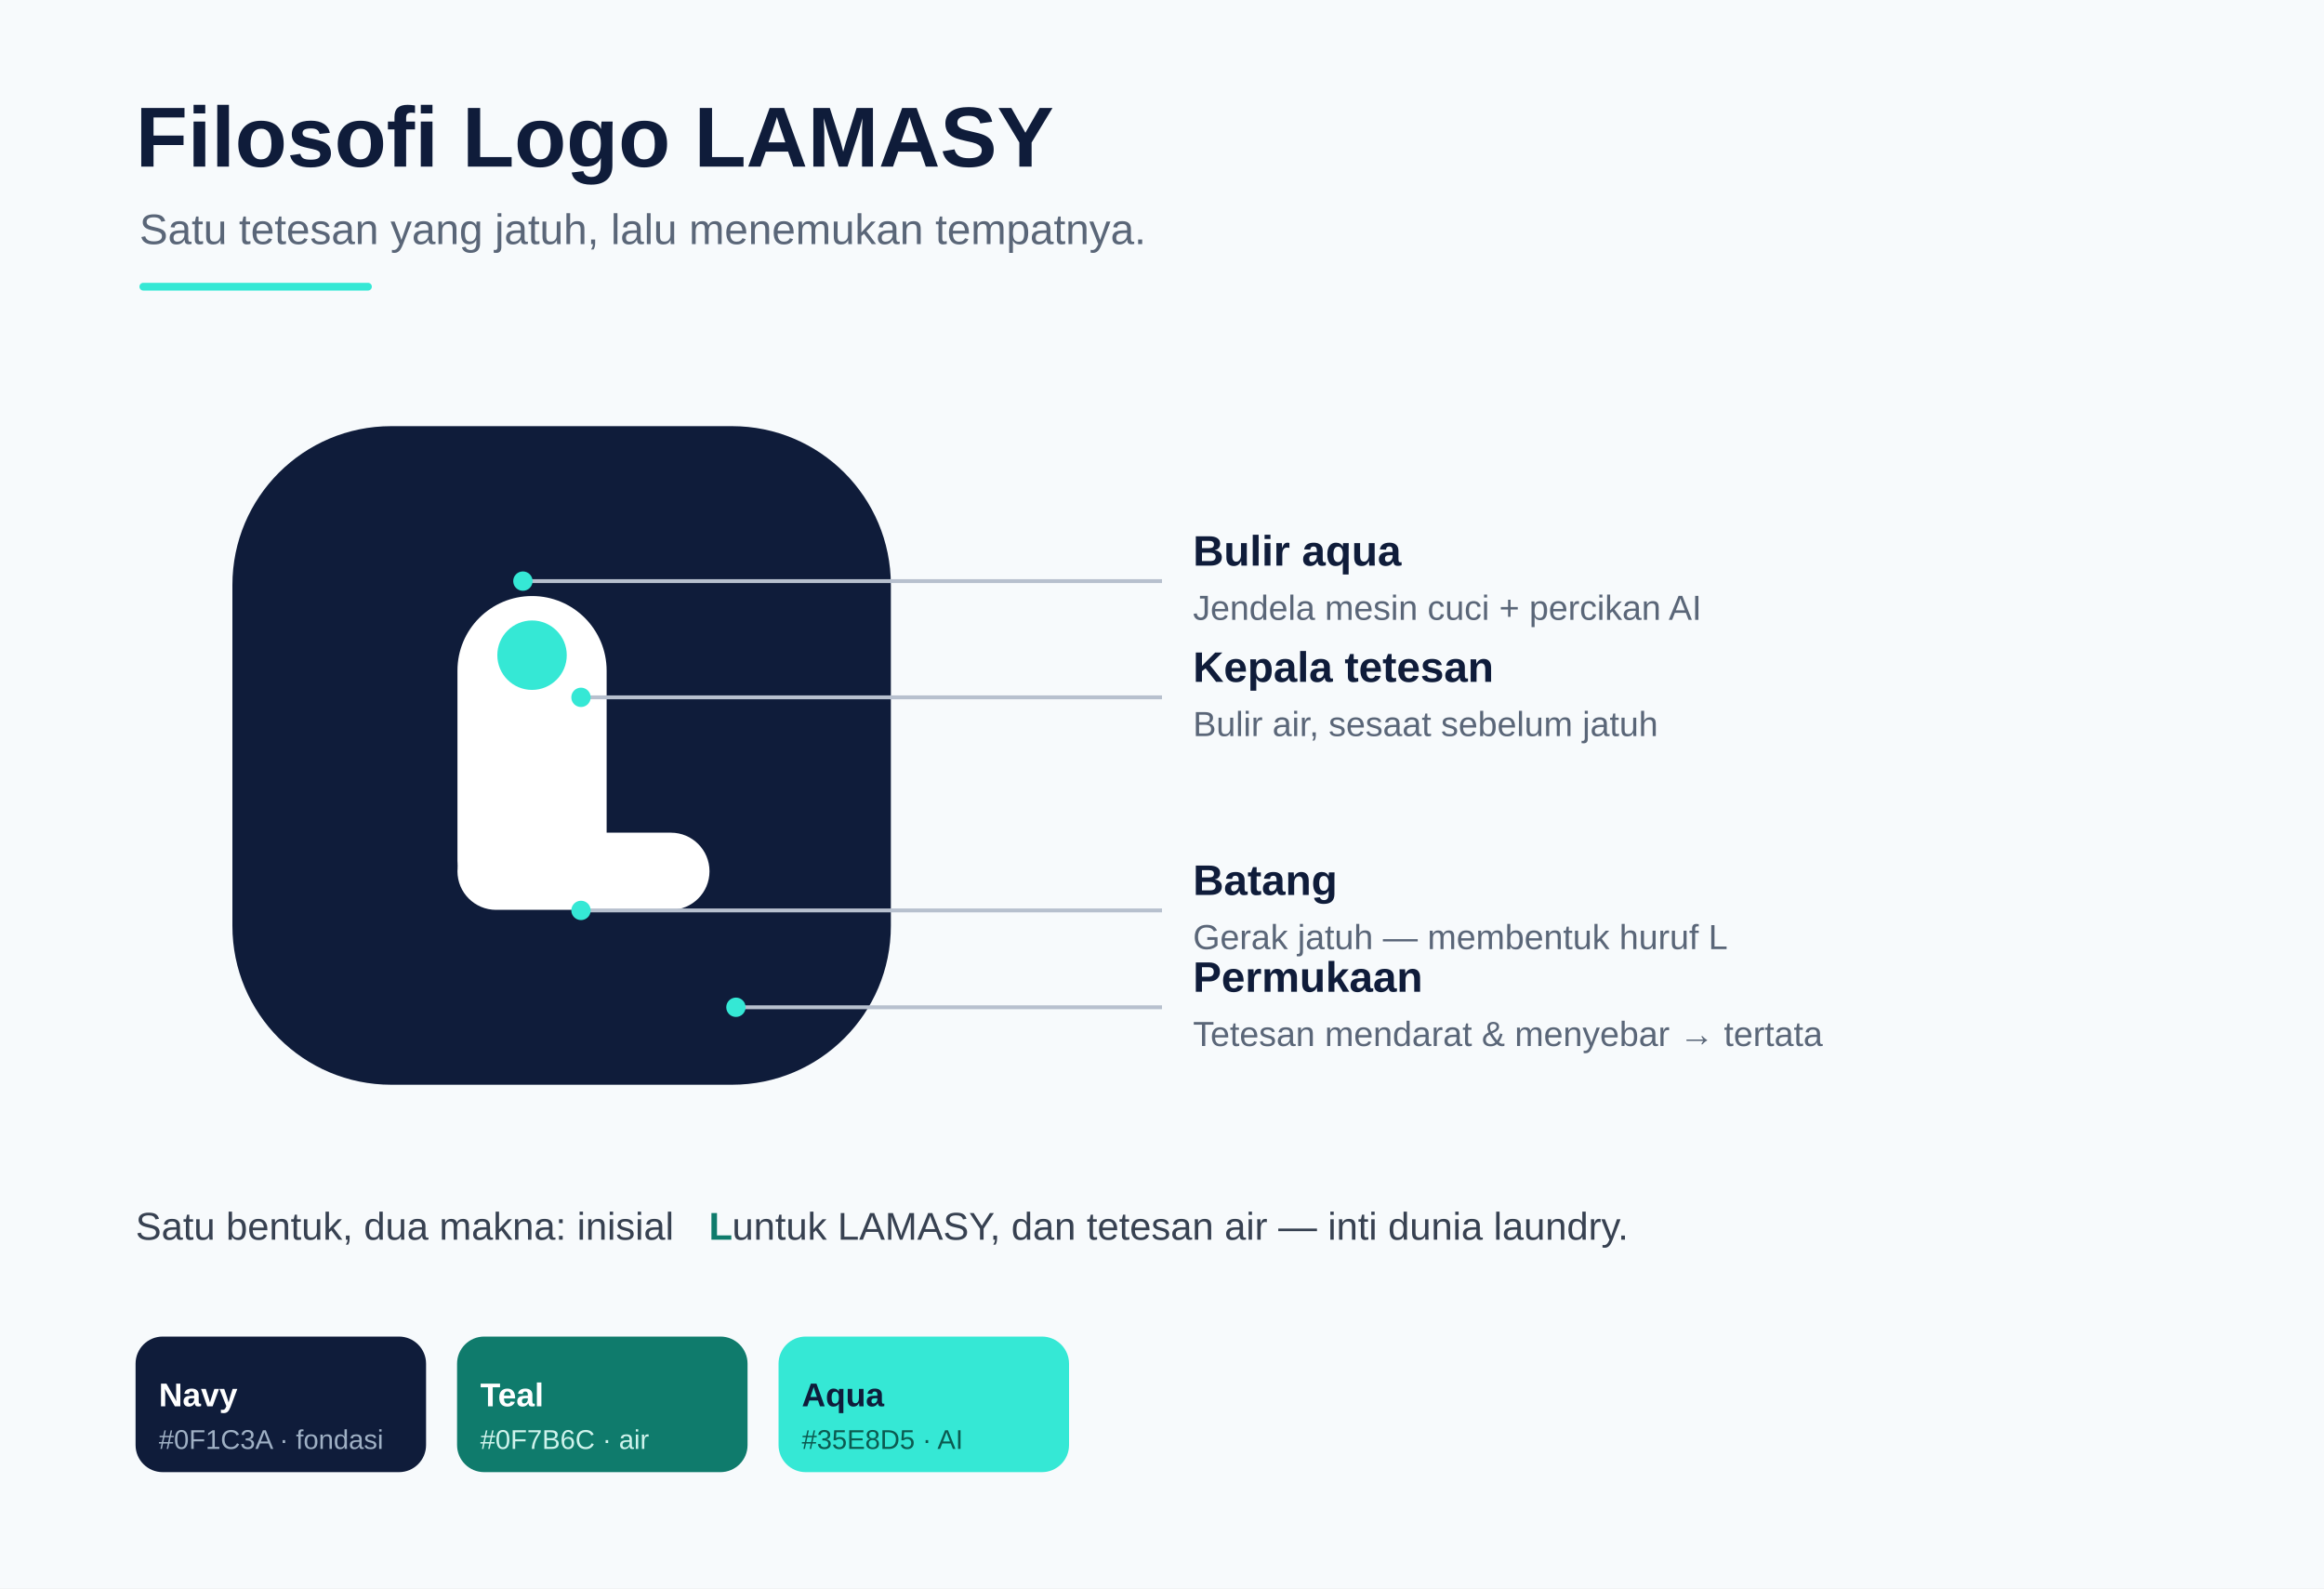
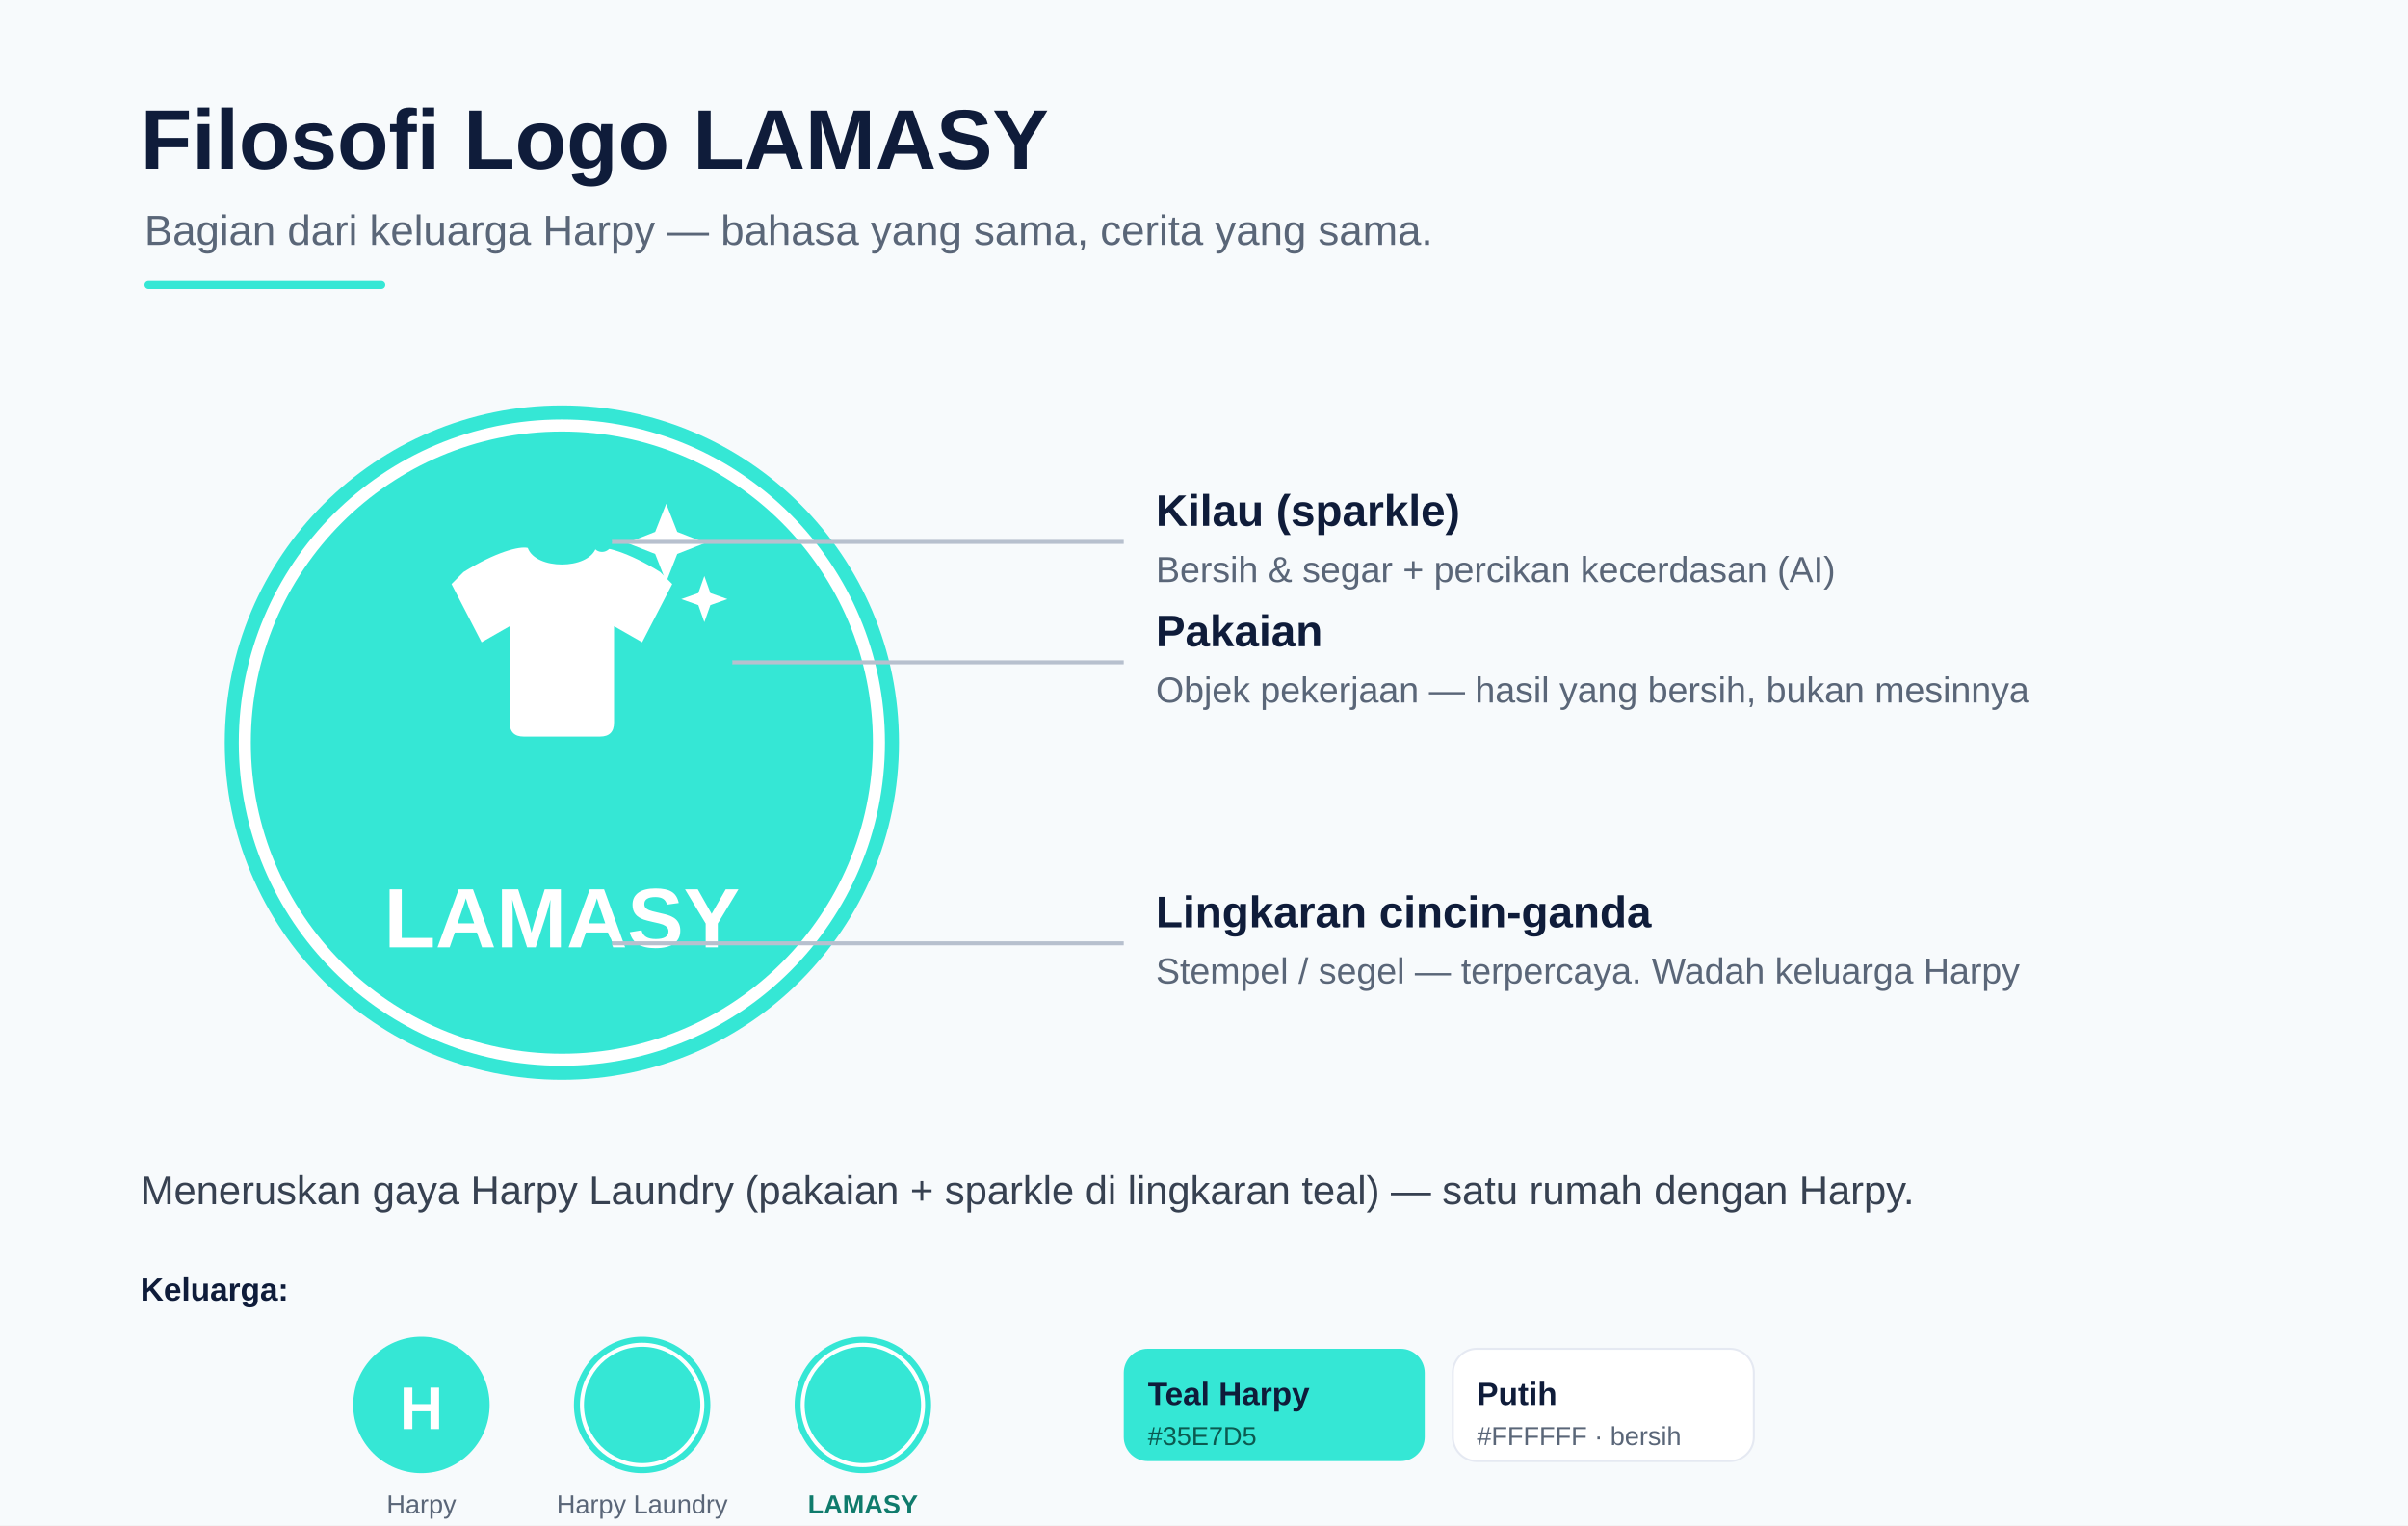
- <svg xmlns="http://www.w3.org/2000/svg" width="1200" height="820" viewBox="0 0 1200 820">
-   <rect width="1200" height="820" fill="#F7FAFC" />
-   <text x="70" y="86" font-family="Arial" font-weight="bold" font-size="44" fill="#0F1C3A">Filosofi Logo LAMASY</text>
-   <text x="72" y="126" font-family="Arial" font-size="22" fill="#5A6678">Satu tetesan yang jatuh, lalu menemukan tempatnya.</text>
-   <rect x="72" y="146" width="120" height="4" rx="2" fill="#35E8D5" />
-   <rect x="120" y="220" width="340" height="340" rx="82" fill="#0F1C3A" />
-   <g transform="translate(122,232) scale(0.664)">
-     <path d="M172 172 a58 58 0 0 1 116 0 v148 a26 26 0 0 1 -26 26 h-64 a26 26 0 0 1 -26 -26 z" fill="#FFFFFF" />
-     <rect x="172" y="298" width="196" height="60" rx="30" fill="#FFFFFF" />
-     <circle cx="230" cy="160" r="27" fill="#35E8D5" />
+ <svg xmlns="http://www.w3.org/2000/svg" width="1200" height="760" viewBox="0 0 1200 760">
+   <rect width="1200" height="760" fill="#F7FAFC" />
+   <text x="70" y="84" font-family="Arial" font-weight="bold" font-size="42" fill="#0F1C3A">Filosofi Logo LAMASY</text>
+   <text x="72" y="122" font-family="Arial" font-size="21" fill="#5A6678">Bagian dari keluarga Harpy — bahasa yang sama, cerita yang sama.</text>
+   <rect x="72" y="140" width="120" height="4" rx="2" fill="#35E7D5" />
+   <g transform="translate(110,200)">
+     <circle cx="170" cy="170" r="168" fill="#35E7D5" />
+     <circle cx="170" cy="170" r="158" fill="none" stroke="#FFFFFF" stroke-width="6" />
+     <circle cx="170" cy="170" r="148" fill="#35E7D5" />
+     <g transform="translate(170,120) scale(0.5) translate(-256,-276)">
+       <path d="M222 182 C214 180 190 186 158 206 L146 218 L176 276 L204 260 L204 356 Q204 370 218 370 L294 370 Q308 370 308 356 L308 260 L336 276 L366 218 L354 206 C322 186 298 180 290 182 C282 204 230 204 222 182 Z" fill="#FFFFFF" />
+       <path d="M360 138 L371 166 L399 177 L371 188 L360 216 L349 188 L321 177 L349 166 Z" fill="#FFFFFF" />
+       <path d="M398 210 L404 227 L421 233 L404 239 L398 256 L392 239 L375 233 L392 227 Z" fill="#FFFFFF" />
+     </g>
+     <text x="170" y="272" text-anchor="middle" font-family="Arial" font-weight="bold" font-size="42" fill="#FFFFFF">LAMASY</text>
  </g>
  <g stroke="#B7C0CE" stroke-width="2" fill="none">
-     <path d="M270 300 H600" />
-     <path d="M300 360 H600" />
-     <path d="M300 470 H600" />
-     <path d="M380 520 H600" />
+     <path d="M300 270 H560" />
+     <path d="M360 330 H560" />
+     <path d="M300 470 H560" />
  </g>
-   <g fill="#35E8D5">
-     <circle cx="270" cy="300" r="5" />
-     <circle cx="300" cy="360" r="5" />
+   <g fill="#35E7D5">
+     <circle cx="300" cy="270" r="5" />
+     <circle cx="360" cy="330" r="5" />
    <circle cx="300" cy="470" r="5" />
-     <circle cx="380" cy="520" r="5" />
  </g>
  <g font-family="Arial">
-     <text x="616" y="292" font-weight="bold" font-size="22" fill="#0F1C3A">Bulir aqua</text>
-     <text x="616" y="320" font-size="18" fill="#5A6678">Jendela mesin cuci + percikan AI</text>
-     <text x="616" y="352" font-weight="bold" font-size="22" fill="#0F1C3A">Kepala tetesan</text>
-     <text x="616" y="380" font-size="18" fill="#5A6678">Bulir air, sesaat sebelum jatuh</text>
-     <text x="616" y="462" font-weight="bold" font-size="22" fill="#0F1C3A">Batang</text>
-     <text x="616" y="490" font-size="18" fill="#5A6678">Gerak jatuh — membentuk huruf L</text>
-     <text x="616" y="512" font-weight="bold" font-size="22" fill="#0F1C3A">Permukaan</text>
-     <text x="616" y="540" font-size="18" fill="#5A6678">Tetesan mendarat &amp; menyebar → tertata</text>
+     <text x="576" y="262" font-weight="bold" font-size="22" fill="#0F1C3A">Kilau (sparkle)</text>
+     <text x="576" y="290" font-size="18" fill="#5A6678">Bersih &amp; segar + percikan kecerdasan (AI)</text>
+     <text x="576" y="322" font-weight="bold" font-size="22" fill="#0F1C3A">Pakaian</text>
+     <text x="576" y="350" font-size="18" fill="#5A6678">Objek pekerjaan — hasil yang bersih, bukan mesinnya</text>
+     <text x="576" y="462" font-weight="bold" font-size="22" fill="#0F1C3A">Lingkaran cincin-ganda</text>
+     <text x="576" y="490" font-size="18" fill="#5A6678">Stempel / segel — terpercaya. Wadah keluarga Harpy</text>
  </g>
-   <text x="70" y="640" font-family="Arial" font-size="20" fill="#374151">Satu bentuk, dua makna: inisial </text>
-   <text x="366" y="640" font-family="Arial" font-weight="bold" font-size="20" fill="#0F7B6C">L</text>
-   <text x="378" y="640" font-family="Arial" font-size="20" fill="#374151"> untuk LAMASY, dan tetesan air — inti dunia laundry.</text>
+   <text x="70" y="600" font-family="Arial" font-size="20" fill="#374151">Meneruskan gaya Harpy Laundry (pakaian + sparkle di lingkaran teal) — satu rumah dengan Harpy.</text>
  <g font-family="Arial">
-     <rect x="70" y="690" width="150" height="70" rx="14" fill="#0F1C3A" />
-     <text x="82" y="726" font-weight="bold" font-size="17" fill="#FFFFFF">Navy</text>
-     <text x="82" y="748" font-size="14" fill="#9FB0C4">#0F1C3A · fondasi</text>
-     <rect x="236" y="690" width="150" height="70" rx="14" fill="#0F7B6C" />
-     <text x="248" y="726" font-weight="bold" font-size="17" fill="#FFFFFF">Teal</text>
-     <text x="248" y="748" font-size="14" fill="#CFF3EC">#0F7B6C · air</text>
-     <rect x="402" y="690" width="150" height="70" rx="14" fill="#35E8D5" />
-     <text x="414" y="726" font-weight="bold" font-size="17" fill="#0F1C3A">Aqua</text>
-     <text x="414" y="748" font-size="14" fill="#0B5A50">#35E8D5 · AI</text>
+     <text x="70" y="648" font-weight="bold" font-size="16" fill="#0F1C3A">Keluarga:</text>
+     <circle cx="210" cy="700" r="34" fill="#35E7D5" />
+     <text x="210" y="712" text-anchor="middle" font-weight="bold" font-size="30" fill="#FFFFFF">H</text>
+     <text x="210" y="754" text-anchor="middle" font-size="13" fill="#5A6678">Harpy</text>
+     <circle cx="320" cy="700" r="34" fill="#35E7D5" />
+     <circle cx="320" cy="700" r="30" fill="none" stroke="#fff" stroke-width="2" />
+     <text x="320" y="708" text-anchor="middle" font-size="20" fill="#FFFFFF" />
+     <text x="320" y="754" text-anchor="middle" font-size="13" fill="#5A6678">Harpy Laundry</text>
+     <circle cx="430" cy="700" r="34" fill="#35E7D5" />
+     <circle cx="430" cy="700" r="30" fill="none" stroke="#fff" stroke-width="2" />
+     <text x="430" y="754" text-anchor="middle" font-size="13" fill="#0F7B6C" font-weight="bold">LAMASY</text>
+     <rect x="560" y="672" width="150" height="56" rx="12" fill="#35E7D5" />
+     <text x="572" y="700" font-weight="bold" font-size="16" fill="#0F1C3A">Teal Harpy</text>
+     <text x="572" y="720" font-size="13" fill="#0B5A50">#35E7D5</text>
+     <rect x="724" y="672" width="150" height="56" rx="12" fill="#FFFFFF" stroke="#E5E9F2" />
+     <text x="736" y="700" font-weight="bold" font-size="16" fill="#0F1C3A">Putih</text>
+     <text x="736" y="720" font-size="13" fill="#5A6678">#FFFFFF · bersih</text>
  </g>
</svg>
